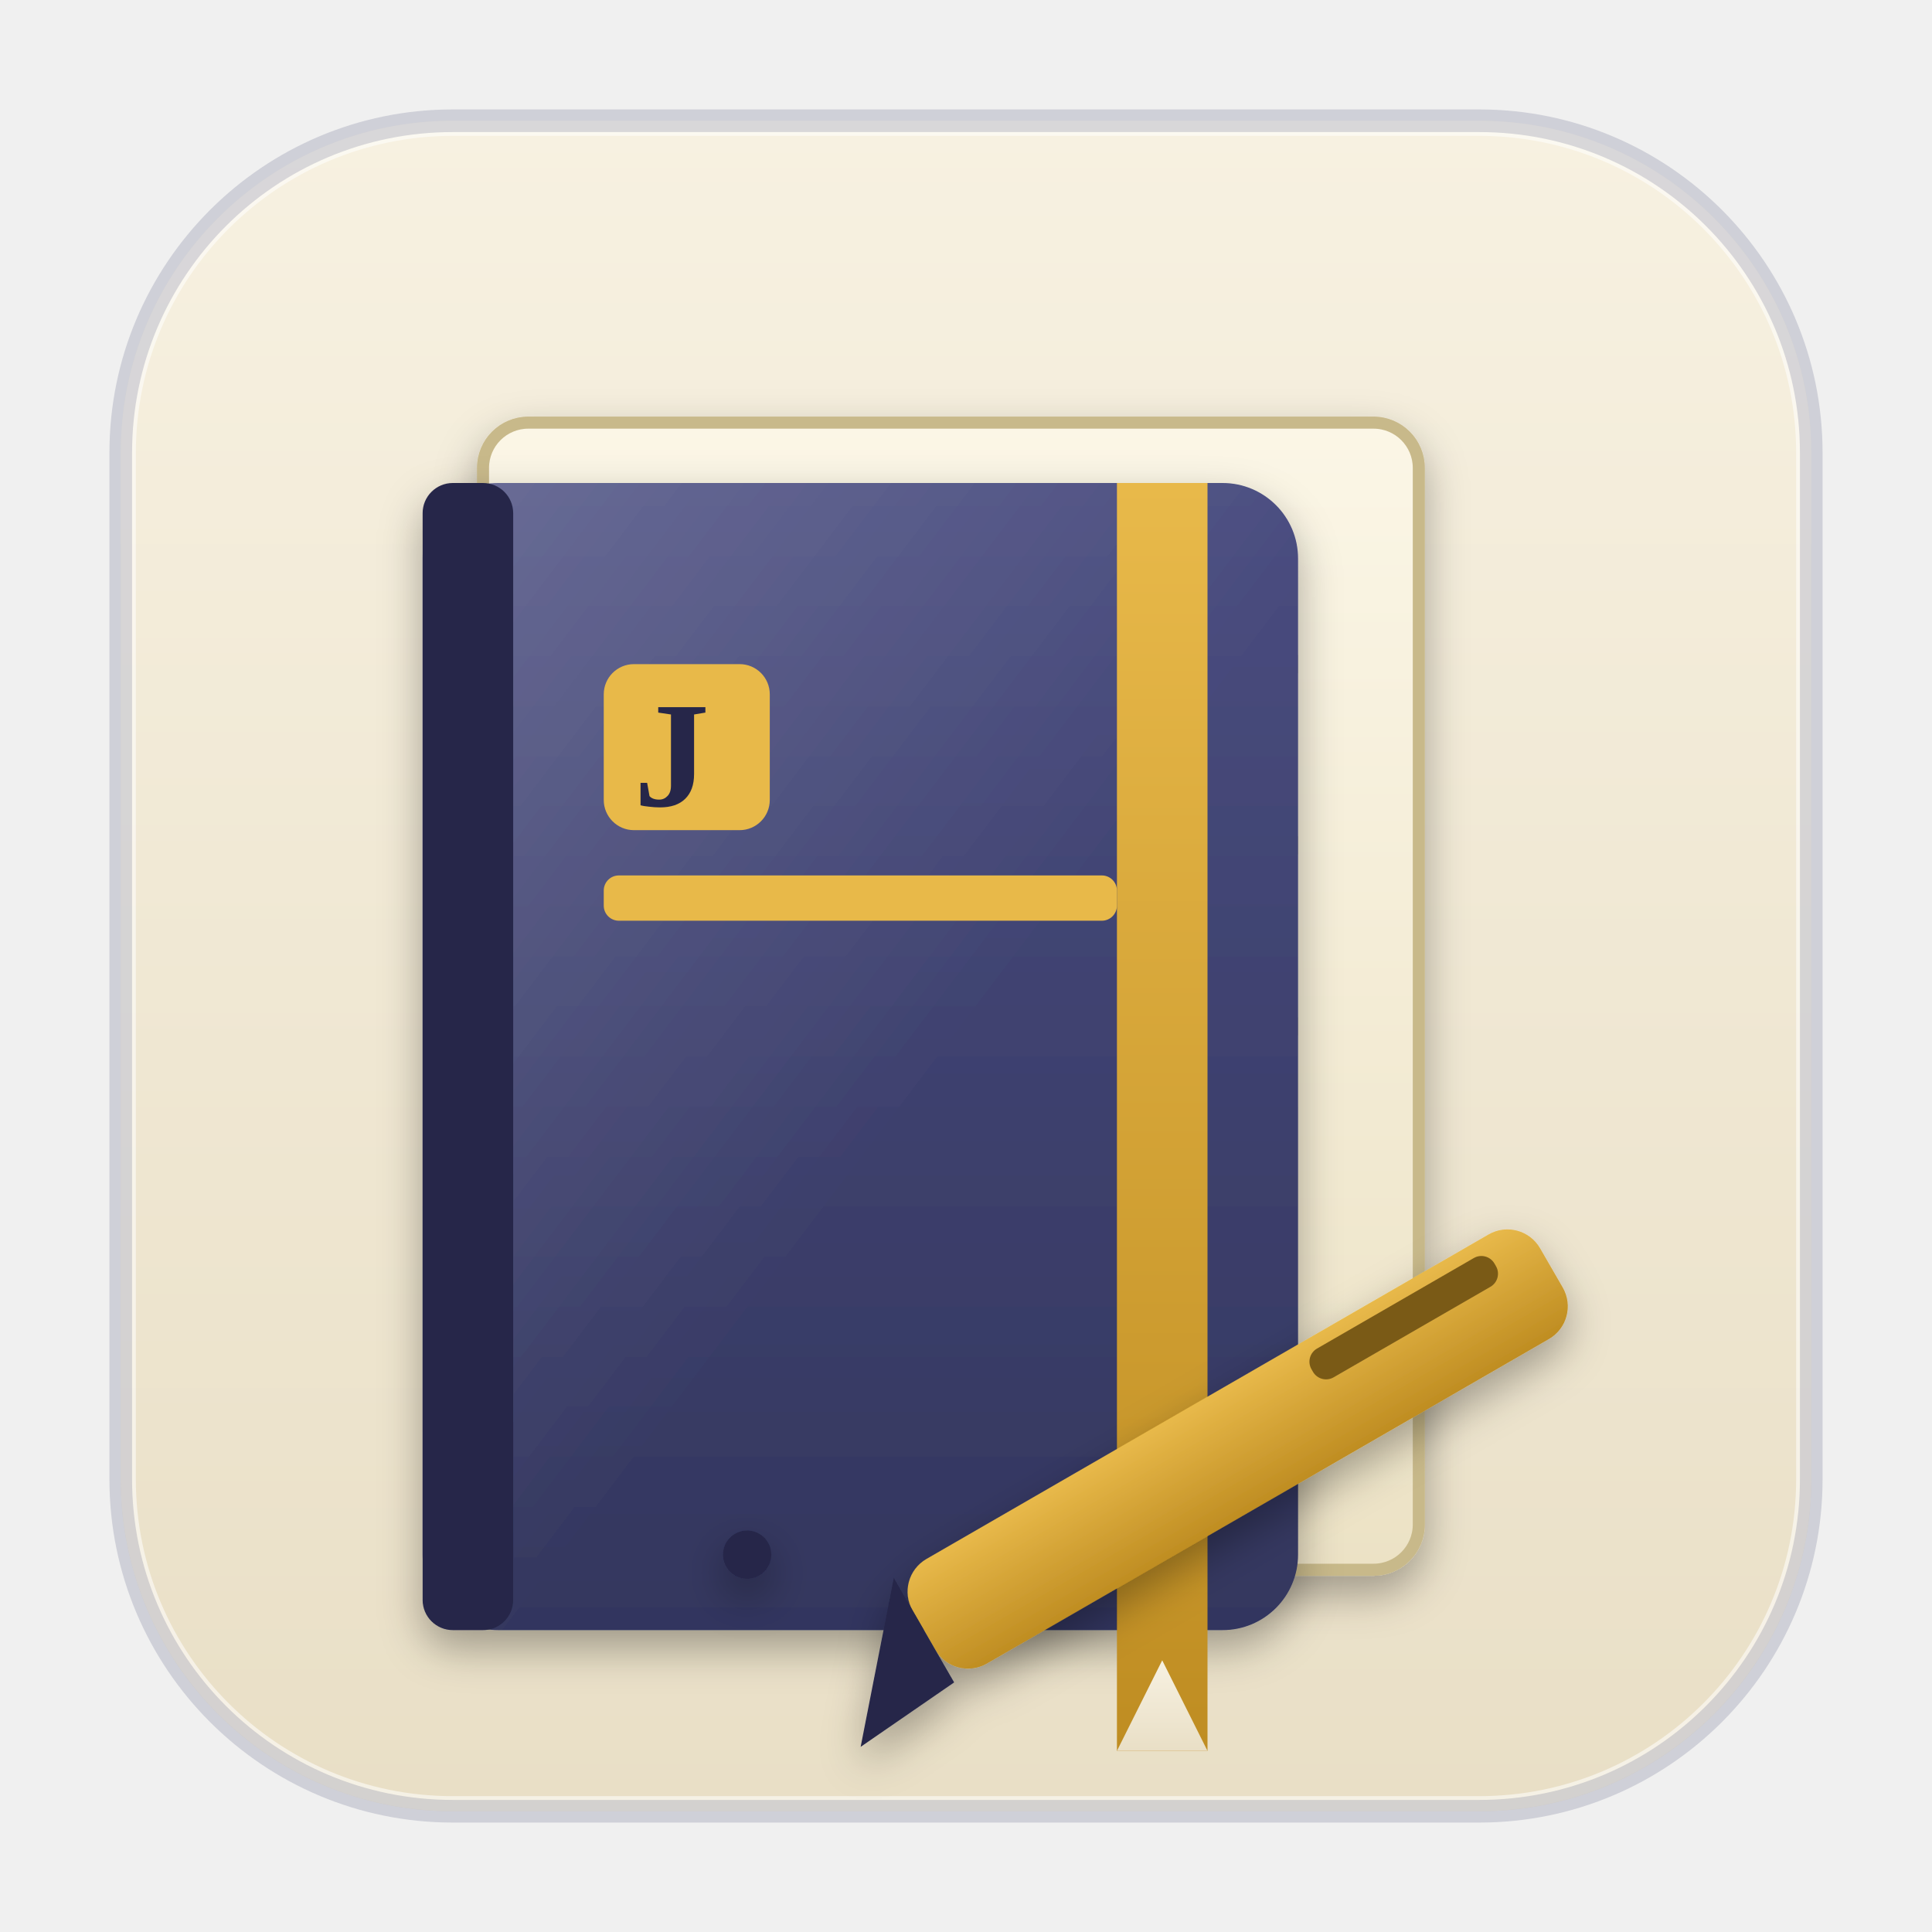
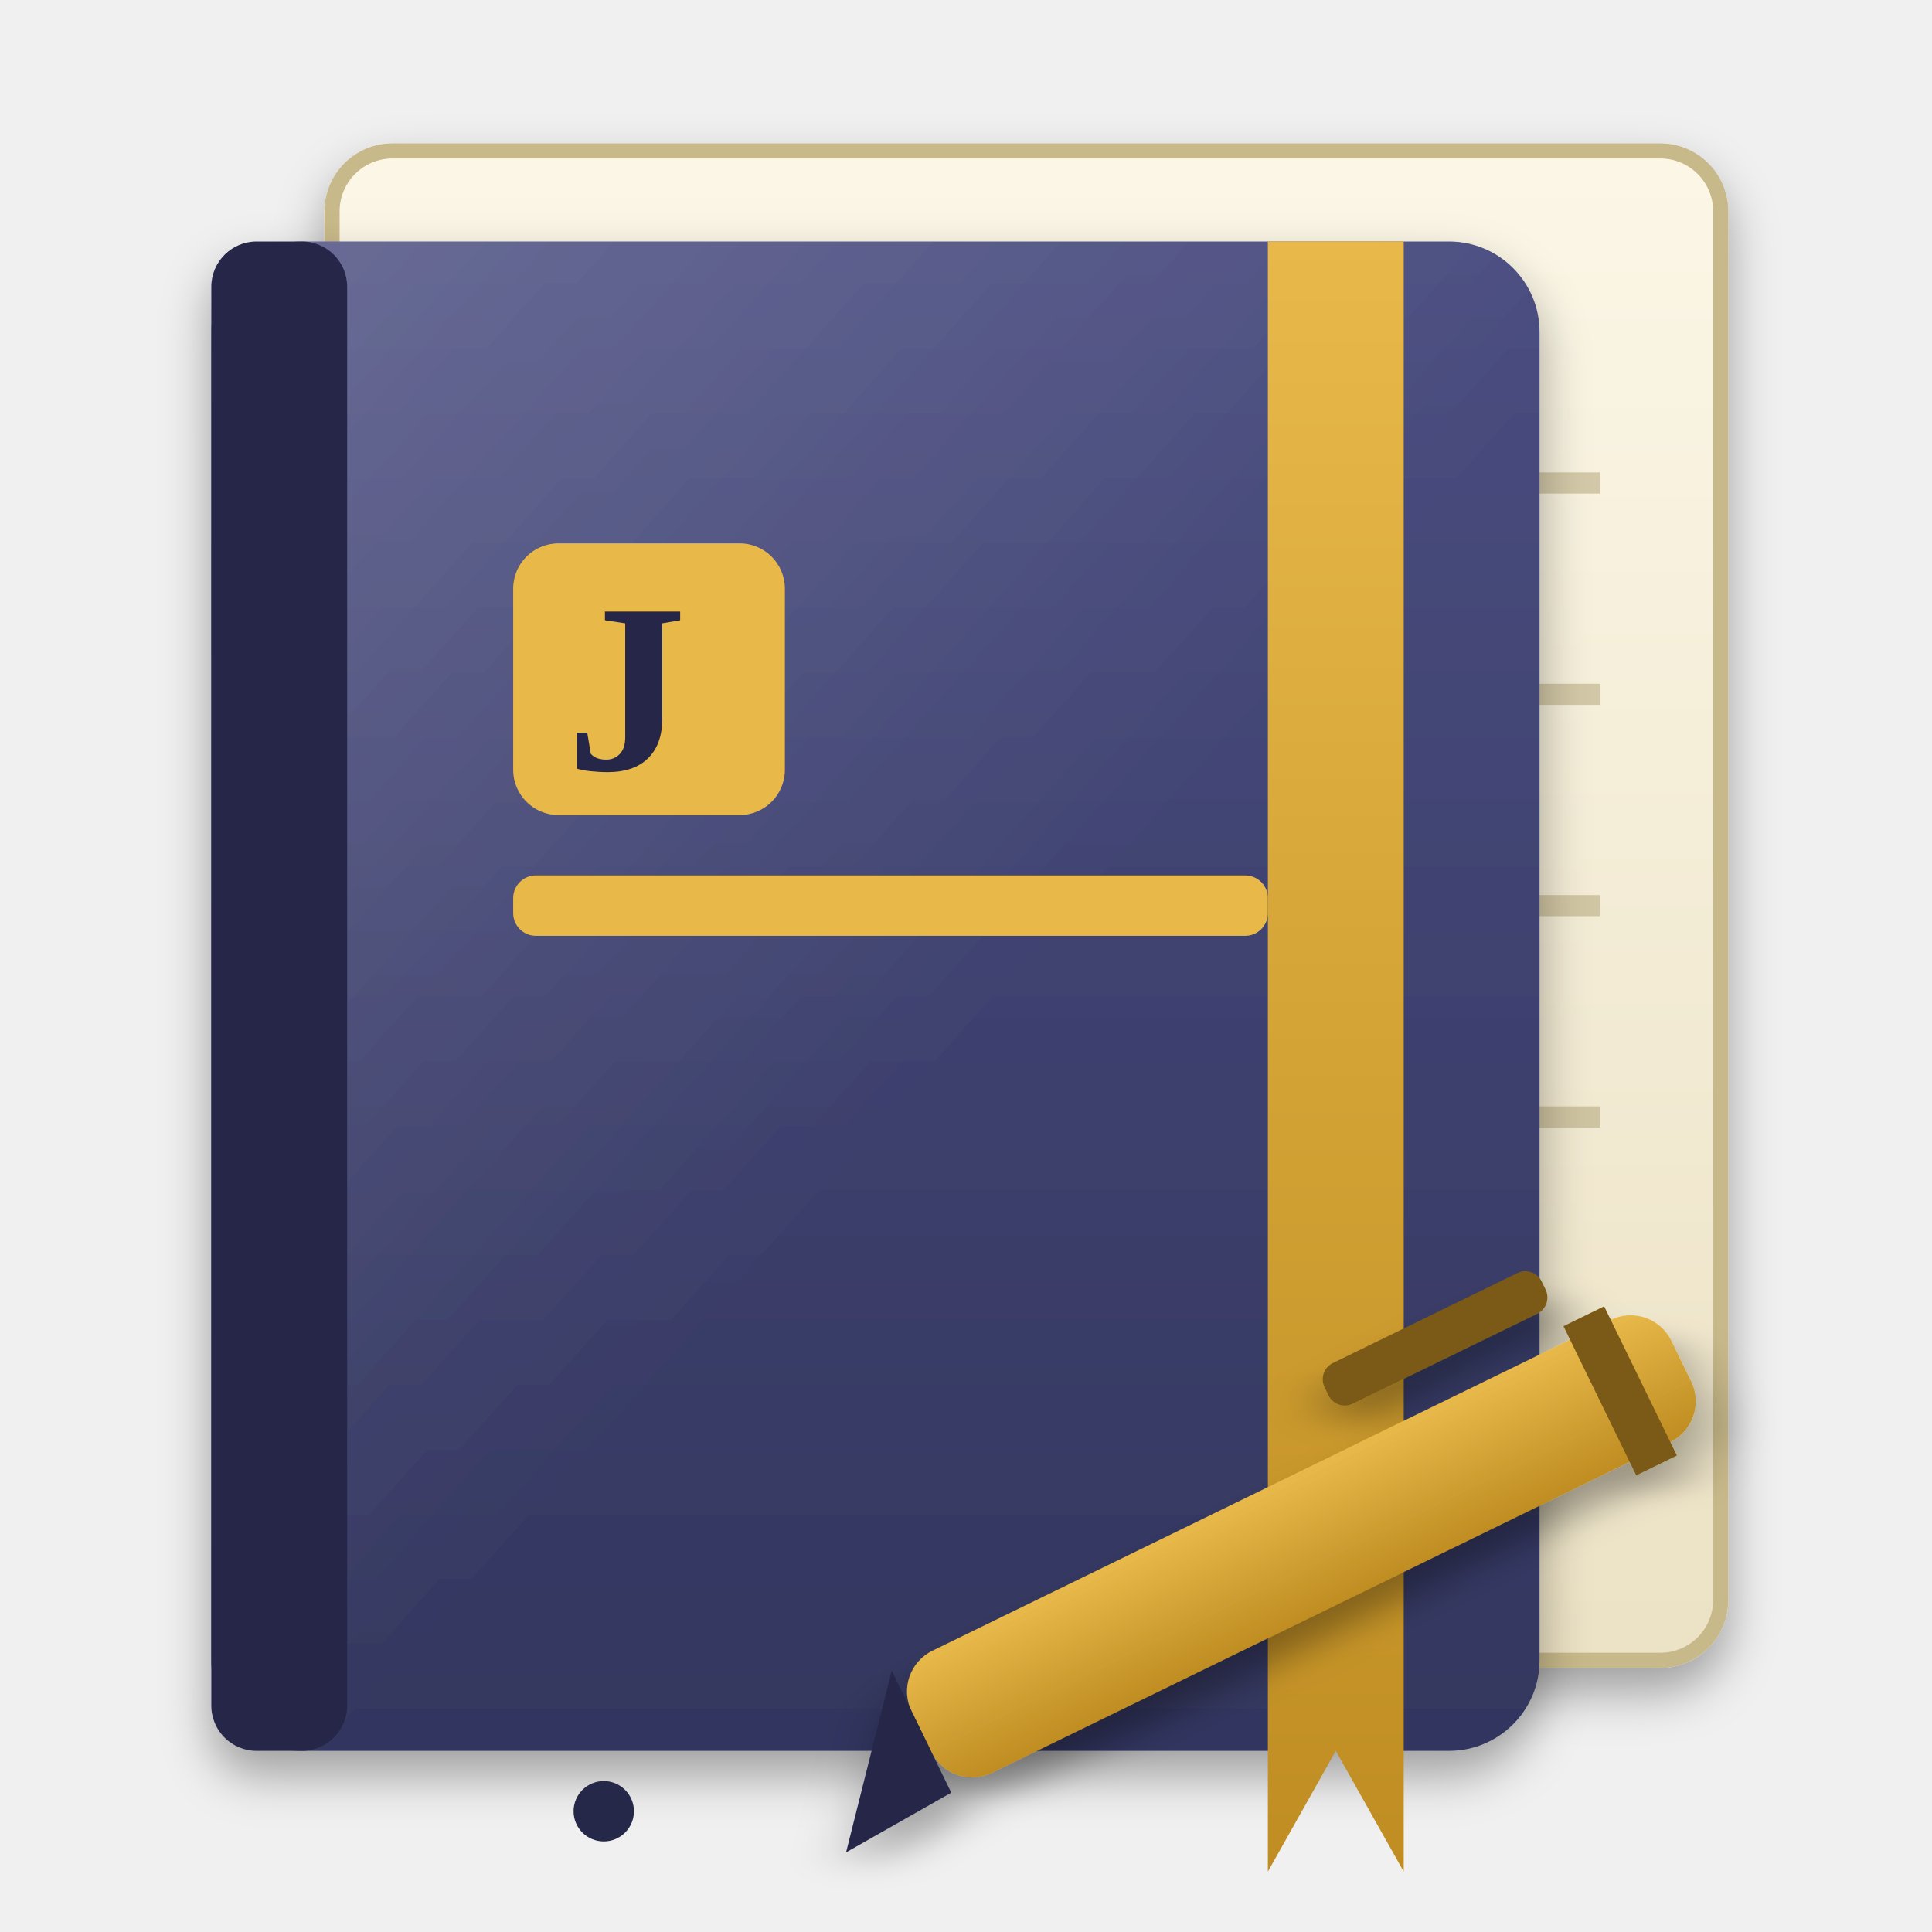
<svg xmlns="http://www.w3.org/2000/svg" width="128" height="128" viewBox="0 0 128 128">
  <defs>
-     <linearGradient id="plateFill" x1="0" y1="0" x2="0" y2="1">
-       <stop offset="0" stop-color="#f7f1e1" />
-       <stop offset="1" stop-color="#e9dfc6" />
-     </linearGradient>
-     <linearGradient id="plateFillDark" x1="0" y1="0" x2="0" y2="1">
-       <stop offset="0" stop-color="#3a3d6e" />
-       <stop offset="1" stop-color="#2a2c52" />
-     </linearGradient>
    <linearGradient id="cover" x1="0" y1="0" x2="0" y2="1">
      <stop offset="0" stop-color="#4a4d80" />
      <stop offset="1" stop-color="#33365e" />
    </linearGradient>
    <linearGradient id="coverShine" x1="0" y1="0" x2="1" y2="1">
      <stop offset="0" stop-color="#ffffff" stop-opacity="0.18" />
      <stop offset="0.55" stop-color="#ffffff" stop-opacity="0" />
    </linearGradient>
    <linearGradient id="ribbon" x1="0" y1="0" x2="0" y2="1">
      <stop offset="0" stop-color="#e8b94a" />
      <stop offset="1" stop-color="#bf8d22" />
    </linearGradient>
    <linearGradient id="page" x1="0" y1="0" x2="0" y2="1">
      <stop offset="0" stop-color="#fbf6e6" />
      <stop offset="1" stop-color="#ece2c5" />
    </linearGradient>
    <filter id="softShadow" x="-20%" y="-20%" width="140%" height="140%">
-       <feGaussianBlur in="SourceAlpha" stdDeviation="1.4" />
-       <feOffset dx="0" dy="1.2" result="offsetblur" />
+       <feGaussianBlur in="SourceAlpha" stdDeviation="1.6" />
+       <feOffset dx="0" dy="1.6" />
      <feComponentTransfer>
-         <feFuncA type="linear" slope="0.32" />
+         <feFuncA type="linear" slope="0.34" />
      </feComponentTransfer>
      <feMerge>
        <feMergeNode />
        <feMergeNode in="SourceGraphic" />
      </feMerge>
    </filter>
  </defs>
-   <rect x="8" y="8" width="112" height="112" rx="22" ry="22" fill="url(#plateFill)" />
-   <rect x="8.5" y="8.5" width="111" height="111" rx="21.5" ry="21.5" fill="none" stroke="#ffffff" stroke-opacity="0.55" stroke-width="1" />
-   <rect x="8" y="8" width="112" height="112" rx="22" ry="22" fill="none" stroke="#3a3d6e" stroke-opacity="0.18" stroke-width="1.5" />
  <g filter="url(#softShadow)">
-     <rect x="32" y="28" width="62" height="76" rx="3" ry="3" fill="url(#page)" stroke="#c8b98a" stroke-width="0.8" />
-     <line x1="40" y1="44" x2="86" y2="44" stroke="#a89766" stroke-opacity="0.45" stroke-width="1.2" />
-     <line x1="40" y1="56" x2="86" y2="56" stroke="#a89766" stroke-opacity="0.45" stroke-width="1.2" />
-     <line x1="40" y1="68" x2="86" y2="68" stroke="#a89766" stroke-opacity="0.45" stroke-width="1.2" />
-     <line x1="40" y1="80" x2="74" y2="80" stroke="#a89766" stroke-opacity="0.45" stroke-width="1.2" />
+     <rect x="22" y="10" width="92" height="100" rx="4" ry="4" fill="url(#page)" stroke="#c8b98a" stroke-width="1" />
+     <line x1="36" y1="32" x2="106" y2="32" stroke="#a89766" stroke-opacity="0.45" stroke-width="1.4" />
+     <line x1="36" y1="46" x2="106" y2="46" stroke="#a89766" stroke-opacity="0.45" stroke-width="1.4" />
+     <line x1="36" y1="60" x2="106" y2="60" stroke="#a89766" stroke-opacity="0.45" stroke-width="1.4" />
+     <line x1="36" y1="74" x2="106" y2="74" stroke="#a89766" stroke-opacity="0.45" stroke-width="1.4" />
+     <line x1="36" y1="88" x2="86" y2="88" stroke="#a89766" stroke-opacity="0.45" stroke-width="1.4" />
  </g>
  <g filter="url(#softShadow)">
-     <rect x="28" y="32" width="58" height="76" rx="5" ry="5" fill="url(#cover)" />
-     <rect x="28" y="32" width="58" height="76" rx="5" ry="5" fill="url(#coverShine)" />
-     <rect x="28" y="32" width="6" height="76" rx="2" ry="2" fill="#262849" />
-     <rect x="40" y="58" width="34" height="3" rx="1" ry="1" fill="#e8b94a" />
-     <rect x="40" y="44" width="11" height="11" rx="2" ry="2" fill="#e8b94a" />
-     <text x="42" y="53.4" font-family="Iowan Old Style, Charter, Cambria, Liberation Serif, serif" font-size="10" font-weight="700" fill="#262849" letter-spacing="0">J</text>
+     <rect x="14" y="16" width="88" height="100" rx="6" ry="6" fill="url(#cover)" />
+     <rect x="14" y="16" width="88" height="100" rx="6" ry="6" fill="url(#coverShine)" />
+     <rect x="14" y="16" width="9" height="100" rx="3" ry="3" fill="#262849" />
+     <rect x="34" y="58" width="50" height="4" rx="1.5" ry="1.5" fill="#e8b94a" />
+     <rect x="34" y="36" width="18" height="18" rx="3" ry="3" fill="#e8b94a" />
+     <text x="37.5" y="51" font-family="Iowan Old Style, Charter, Cambria, Liberation Serif, serif" font-size="16" font-weight="700" fill="#262849">J</text>
  </g>
-   <g>
-     <rect x="74" y="32" width="6" height="84" fill="url(#ribbon)" />
-     <polygon points="74,116 77,110 80,116" fill="url(#plateFill)" />
+   <polygon points="84,16 93,16 93,124 88.5,116 84,124" fill="url(#ribbon)" />
+   <g filter="url(#softShadow)" transform="rotate(-26 86 102)">
+     <rect x="58" y="98" width="56" height="9" rx="3" ry="3" fill="url(#ribbon)" />
+     <rect x="92" y="92.5" width="16" height="3" rx="1.2" ry="1.2" fill="#7a5a18" />
+     <polygon points="58,98 58,107 50,107.5" fill="#262849" />
+     <rect x="108" y="97" width="3" height="11" fill="#7a5a18" />
  </g>
-   <g filter="url(#softShadow)">
-     <rect x="58" y="92" width="48" height="8" rx="2.5" ry="2.5" transform="rotate(-30 82 96)" fill="url(#ribbon)" />
-     <rect x="86" y="86.2" width="14" height="2.2" rx="1" ry="1" transform="rotate(-30 93 87.3)" fill="#7a5a18" />
-     <polygon points="58,92 58,100 50.5,100.6" transform="rotate(-30 82 96)" fill="#262849" />
-     <circle cx="49.5" cy="103" r="1.6" fill="#262849" />
-   </g>
+   <circle cx="40" cy="120" r="2" fill="#262849" />
</svg>
